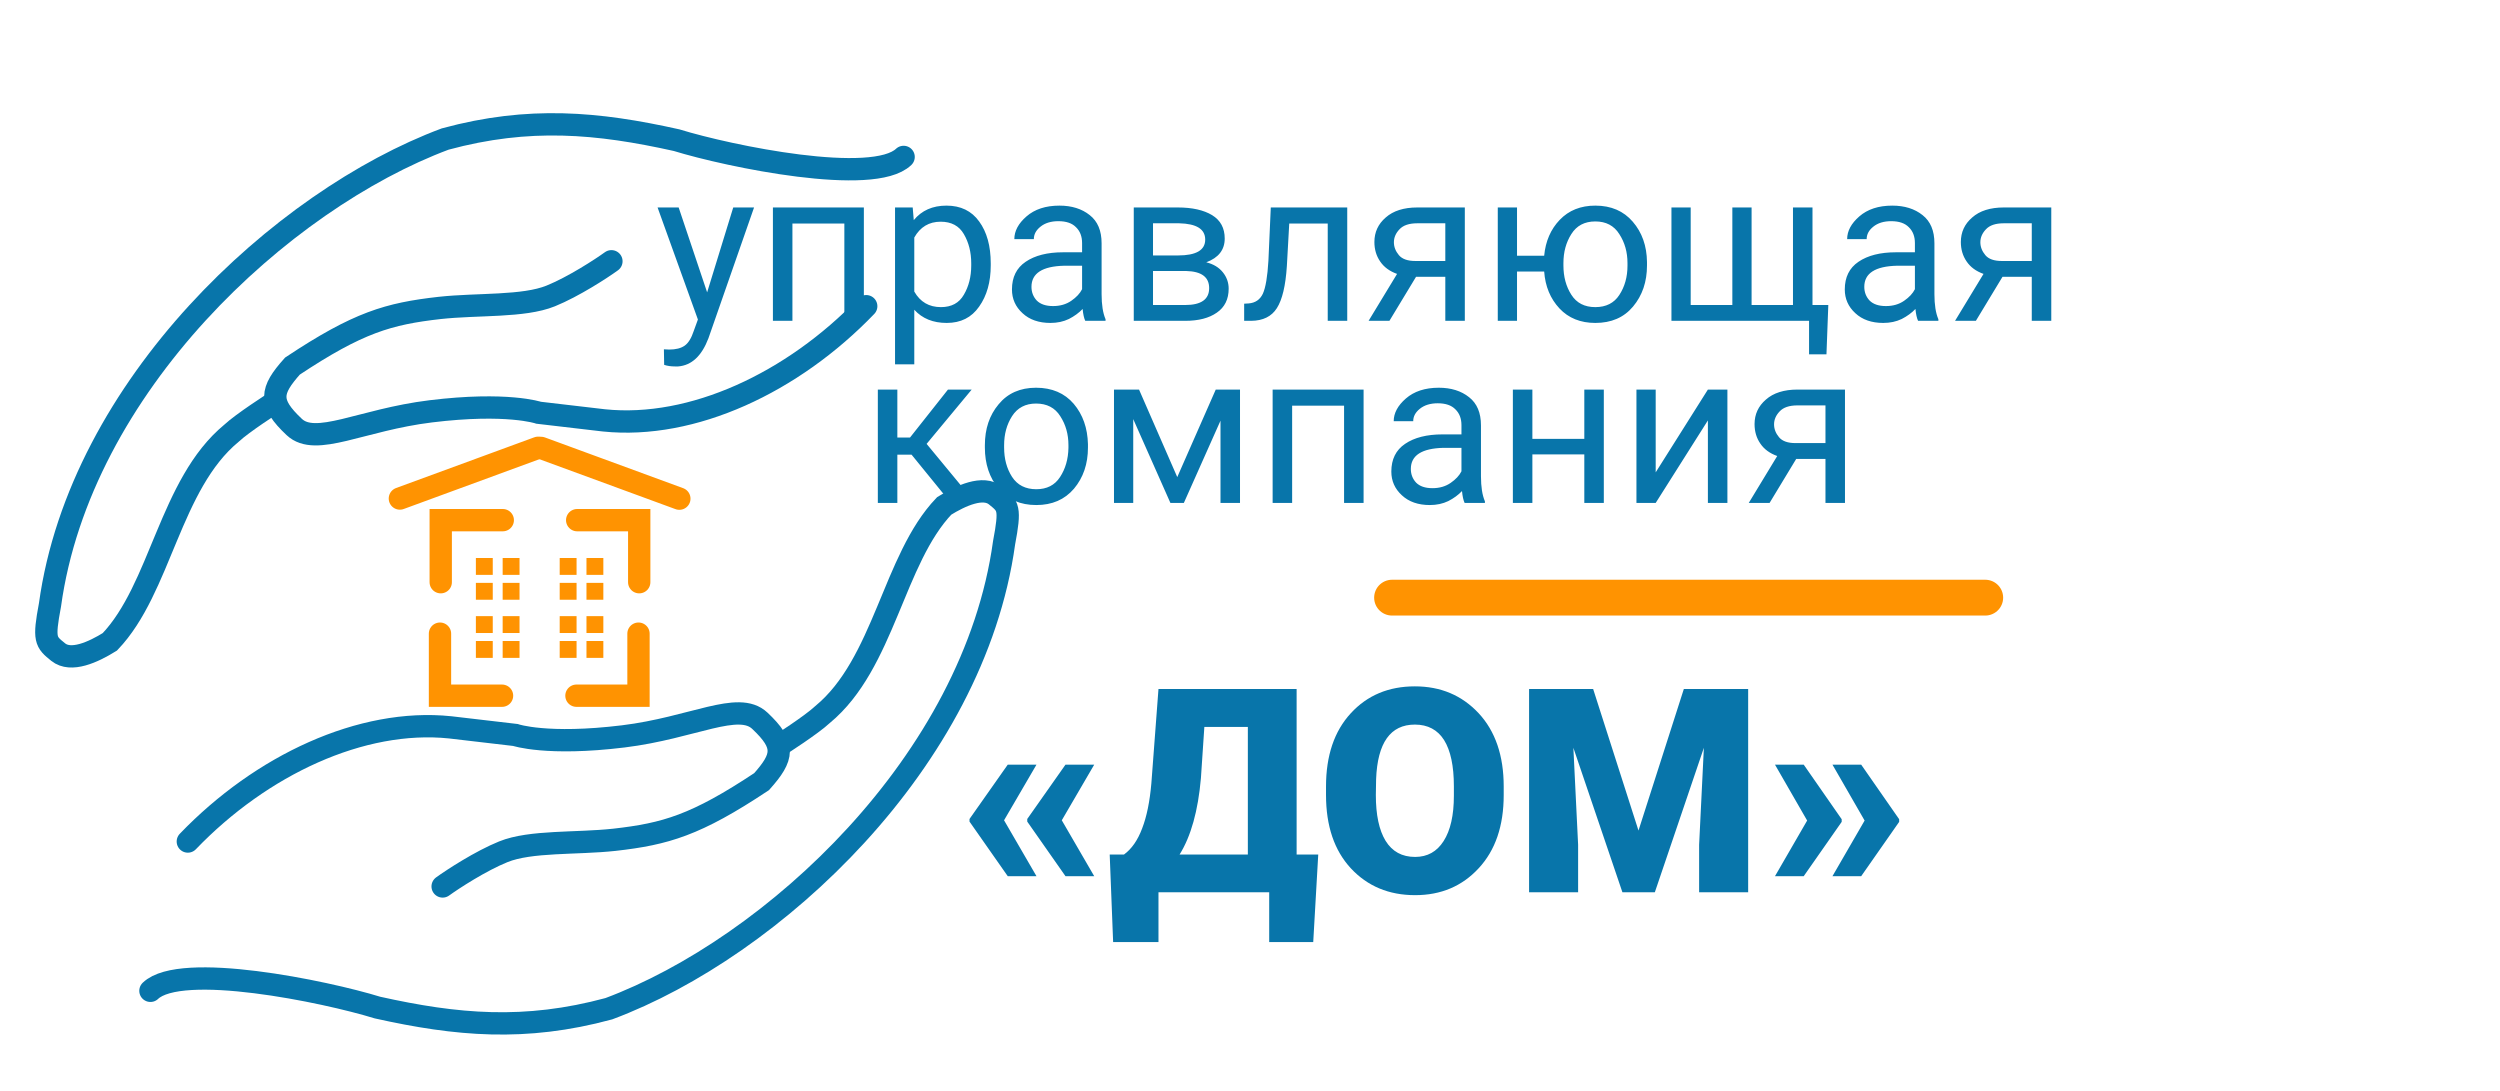
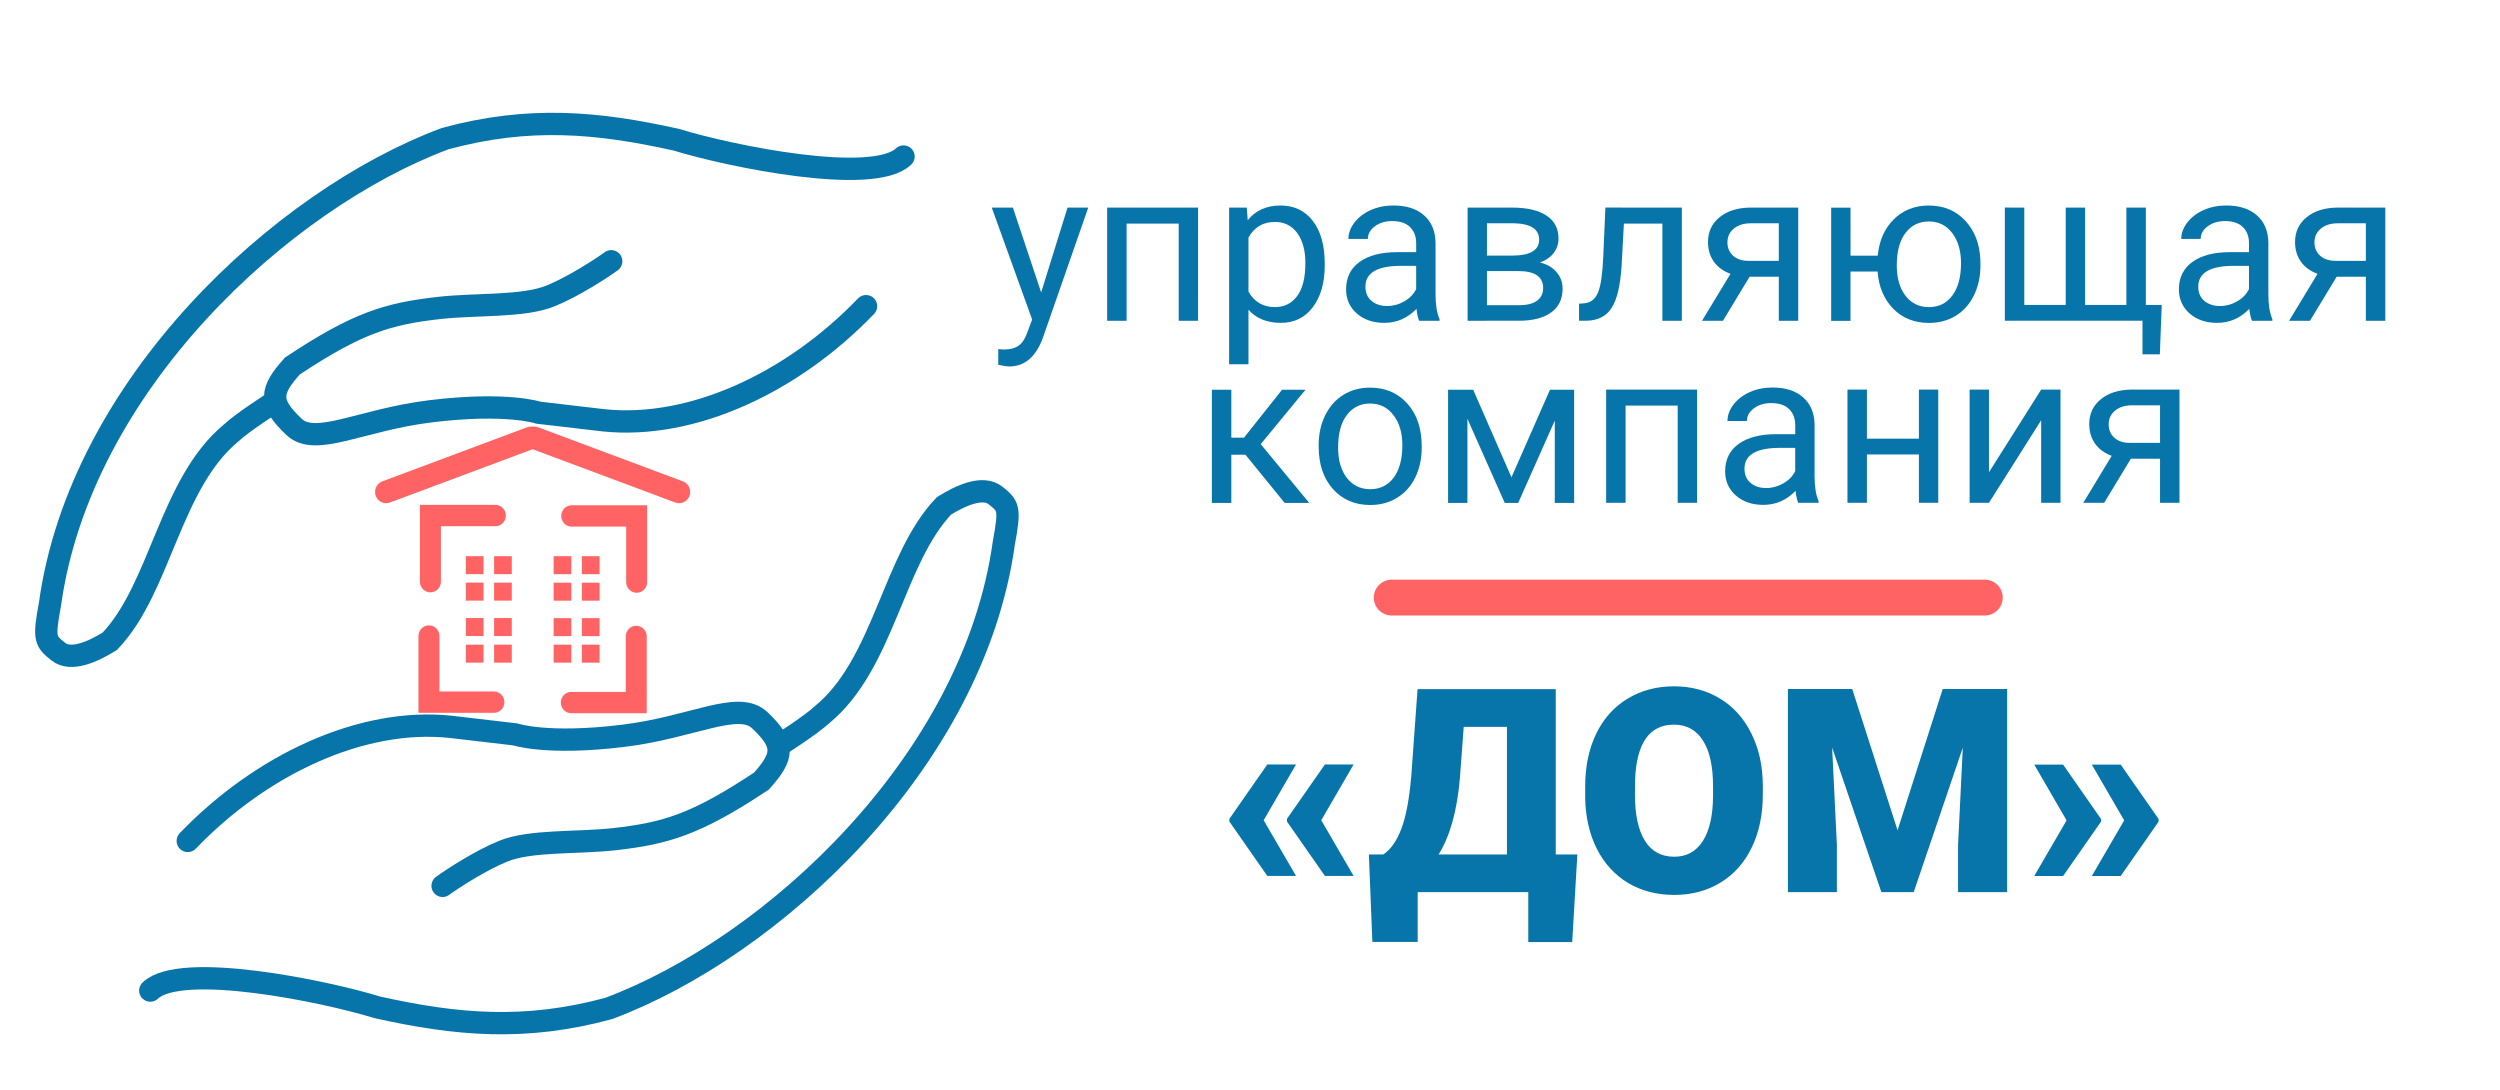
- <svg xmlns="http://www.w3.org/2000/svg" width="148.169mm" height="64.613mm" viewBox="0 0 148.169 64.613" version="1.1" id="svg5" xml:space="preserve">
-   <defs id="defs2" />
-   <g id="layer2" transform="translate(-12,-24.6)">
-     <g id="g7373" transform="translate(-60.65902,-92.25226)">
-       <path style="fill:none;fill-rule:evenodd;stroke:#0875aa;stroke-width:1.323;stroke-linecap:round;stroke-opacity:1;paint-order:markers fill stroke;stop-color:#000000" d="m 83.791,166.727 c 4.36,-4.536 10.299,-7.309 15.545,-6.767 l 3.866,0.452 c 0,0 1.875,0.639 6.4,0.084 4.141,-0.509 6.817,-2.124 8.089,-0.928 1.542,1.45 1.415,2.143 0.106,3.61 -3.899,2.589 -5.69,3.102 -8.722,3.446 -2.272,0.248 -4.97,0.055 -6.586,0.711 -1.346,0.546 -2.999,1.622 -3.596,2.055" id="path1002" />
-       <path style="fill:none;fill-rule:evenodd;stroke:#0875aa;stroke-width:1.323;stroke-linecap:round;stroke-dasharray:none;stroke-opacity:1;paint-order:markers fill stroke;stop-color:#000000" d="m 118.899,161 c 0,0 1.848,-1.179 2.516,-1.804 3.654,-3.02 4.182,-9.196 7.204,-12.36 0.991,-0.614 2.304,-1.217 3.06,-0.61 0.756,0.607 0.878,0.73 0.489,2.797 -1.786,12.967 -13.726,23.992 -23.426,27.614 -4.971,1.347 -9.023,0.976 -13.709,-0.068 -3.149,-0.97 -11.658,-2.717 -13.458,-0.994" id="path1058" />
-       <path style="fill:none;fill-rule:evenodd;stroke:#0875aa;stroke-width:1.323;stroke-linecap:round;stroke-opacity:1;paint-order:markers fill stroke;stop-color:#000000" d="m 123.998,135 c -4.36,4.536 -10.299,7.309 -15.545,6.767 l -3.866,-0.452 c 0,0 -1.875,-0.639 -6.4,-0.084 -4.141,0.509 -6.817,2.124 -8.089,0.928 -1.542,-1.45 -1.415,-2.143 -0.106,-3.61 3.899,-2.589 5.69,-3.102 8.722,-3.446 2.272,-0.248 4.97,-0.055 6.586,-0.711 1.346,-0.546 2.999,-1.622 3.596,-2.055" id="path1002-5" />
-       <path style="fill:none;fill-rule:evenodd;stroke:#0875aa;stroke-width:1.323;stroke-linecap:round;stroke-dasharray:none;stroke-opacity:1;paint-order:markers fill stroke;stop-color:#000000" d="m 88.89,140.728 c 0,0 -1.848,1.179 -2.516,1.804 -3.654,3.02 -4.182,9.196 -7.204,12.36 -0.991,0.614 -2.304,1.217 -3.06,0.61 -0.756,-0.607 -0.878,-0.73 -0.489,-2.797 1.786,-12.967 13.726,-23.992 23.426,-27.614 4.971,-1.347 9.023,-0.976 13.709,0.068 3.149,0.97 11.658,2.717 13.458,0.994" id="path1058-1" />
-       <path style="fill:none;fill-rule:evenodd;stroke:#ff9301;stroke-width:1.323;stroke-linecap:round;stroke-dasharray:none;stroke-opacity:1;paint-order:markers fill stroke;stop-color:#000000" d="m 98.736,154.408 v 3.677 h 3.677 v 0" id="path1245" />
-       <path style="fill:none;fill-rule:evenodd;stroke:#ff9301;stroke-width:1.323;stroke-linecap:round;stroke-dasharray:none;stroke-opacity:1;paint-order:markers fill stroke;stop-color:#000000" d="m 106.824,158.085 h 3.677 v -3.677 0" id="path1245-7" />
-       <path style="fill:none;fill-rule:evenodd;stroke:#ff9301;stroke-width:1.323;stroke-linecap:round;stroke-dasharray:none;stroke-opacity:1;paint-order:markers fill stroke;stop-color:#000000" d="m 110.544,151.358 v -3.677 h -3.677 v 0" id="path1245-9" />
-       <path style="fill:none;fill-rule:evenodd;stroke:#ff9301;stroke-width:1.323;stroke-linecap:round;stroke-dasharray:none;stroke-opacity:1;paint-order:markers fill stroke;stop-color:#000000" d="m 102.457,147.681 h -3.677 v 3.677 0" id="path1245-7-7" />
-       <g id="g2235" transform="translate(0.2343118,0.255546)" style="fill:#ff9301;fill-opacity:1">
-         <g id="g2081" style="fill:#ff9301;fill-opacity:1">
-           <g id="g1988" style="fill:#ff9301;fill-opacity:1">
-             <rect style="fill:#ff9301;fill-opacity:1;fill-rule:evenodd;stroke:none;stroke-width:1.323;stroke-linecap:round;stroke-dasharray:none;paint-order:markers fill stroke;stop-color:#000000" id="rect1480" width="1" height="1" x="100.629" y="149.668" />
-             <rect style="fill:#ff9301;fill-opacity:1;fill-rule:evenodd;stroke:none;stroke-width:1.323;stroke-linecap:round;stroke-dasharray:none;paint-order:markers fill stroke;stop-color:#000000" id="rect1480-8" width="1" height="1" x="102.216" y="149.668" />
+ <svg xmlns="http://www.w3.org/2000/svg" width="148.2mm" height="64.61mm" version="1.1" viewBox="0 0 148.2 64.61">
+   <g transform="translate(-12,-24.6)">
+     <g transform="translate(-60.66,-92.25)" fill="none" stroke="#0875aa" stroke-linecap="round" stroke-width="1.323">
+       <path d="m83.79 166.7c4.36-4.536 10.3-7.309 15.55-6.767l3.866 0.452s1.875 0.639 6.4 0.084c4.141-0.508 6.817-2.124 8.089-0.928 1.542 1.45 1.415 2.143 0.106 3.61-3.899 2.589-5.69 3.102-8.722 3.446-2.272 0.248-4.97 0.055-6.586 0.711-1.346 0.546-2.999 1.622-3.596 2.055" stop-color="#000000" style="paint-order:markers fill stroke" />
+       <path d="m118.9 161s1.848-1.179 2.516-1.804c3.654-3.02 4.182-9.196 7.204-12.36 0.991-0.614 2.304-1.217 3.06-0.61 0.756 0.607 0.878 0.73 0.489 2.797-1.786 12.97-13.73 23.99-23.43 27.61-4.971 1.347-9.023 0.976-13.71-0.068-3.149-0.97-11.66-2.717-13.46-0.994" stop-color="#000000" style="paint-order:markers fill stroke" />
+       <path d="m124 135c-4.36 4.536-10.3 7.309-15.55 6.767l-3.866-0.452s-1.875-0.639-6.4-0.084c-4.141 0.508-6.817 2.124-8.089 0.928-1.542-1.45-1.415-2.143-0.106-3.61 3.899-2.589 5.69-3.102 8.722-3.446 2.272-0.248 4.97-0.055 6.586-0.711 1.346-0.546 2.999-1.622 3.596-2.055" stop-color="#000000" style="paint-order:markers fill stroke" />
+       <path d="m88.89 140.7s-1.848 1.179-2.516 1.804c-3.654 3.02-4.182 9.196-7.204 12.36-0.991 0.614-2.304 1.217-3.06 0.61-0.756-0.607-0.878-0.73-0.489-2.797 1.786-12.97 13.73-23.99 23.43-27.61 4.971-1.347 9.023-0.976 13.71 0.068 3.149 0.97 11.66 2.717 13.46 0.994" stop-color="#000000" style="paint-order:markers fill stroke" />
+     </g>
+     <g transform="matrix(1.047 0 0 1.066 -2.442 -3.948)" stroke-width=".947">
+       <g transform="translate(-60.66,-92.25)" fill="none" stroke="#ff6363" stroke-linecap="round" stroke-width="1.186">
+         <path d="m98.74 154.4v3.677h3.677" stop-color="#000000" style="paint-order:markers fill stroke" />
+         <path d="m106.8 158.1h3.677v-3.677" stop-color="#000000" style="paint-order:markers fill stroke" />
+         <path d="m110.5 151.4v-3.677h-3.677" stop-color="#000000" style="paint-order:markers fill stroke" />
+         <path d="m102.5 147.7h-3.677v3.677" stop-color="#000000" style="paint-order:markers fill stroke" />
+       </g>
+       <g fill="#ff6363" fill-rule="evenodd" stroke-width=".896">
+         <rect x="40.17" y="57.71" width="1" height="1" stop-color="#000000" style="paint-order:markers fill stroke" />
+         <rect x="41.77" y="57.71" width="1" height="1" stop-color="#000000" style="paint-order:markers fill stroke" />
+         <g transform="translate(-60.43 -90.52)">
+           <rect x="100.6" y="149.7" width="1" height="1" stop-color="#000000" style="paint-order:markers fill stroke" />
+           <rect x="102.2" y="149.7" width="1" height="1" stop-color="#000000" style="paint-order:markers fill stroke" />
+         </g>
+         <g transform="translate(-60.43 -88.55)">
+           <rect x="100.6" y="149.7" width="1" height="1" stop-color="#000000" style="paint-order:markers fill stroke" />
+           <rect x="102.2" y="149.7" width="1" height="1" stop-color="#000000" style="paint-order:markers fill stroke" />
+         </g>
+         <g transform="translate(-60.43 -87.07)">
+           <rect x="100.6" y="149.7" width="1" height="1" stop-color="#000000" style="paint-order:markers fill stroke" />
+           <rect x="102.2" y="149.7" width="1" height="1" stop-color="#000000" style="paint-order:markers fill stroke" />
+         </g>
+       </g>
+       <g transform="translate(-55.46 -91.99)" fill="#ff6363" fill-rule="evenodd">
+         <rect x="100.6" y="149.7" width="1" height="1" stop-color="#000000" stroke-width=".849" style="paint-order:markers fill stroke" />
+         <rect x="102.2" y="149.7" width="1" height="1" stop-color="#000000" stroke-width=".849" style="paint-order:markers fill stroke" />
+         <g stroke-width=".896">
+           <g transform="translate(0,1.474)">
+             <rect x="100.6" y="149.7" width="1" height="1" stop-color="#000000" style="paint-order:markers fill stroke" />
+             <rect x="102.2" y="149.7" width="1" height="1" stop-color="#000000" style="paint-order:markers fill stroke" />
          </g>
-           <g id="g1988-7" transform="translate(0,1.473864)" style="fill:#ff9301;fill-opacity:1">
-             <rect style="fill:#ff9301;fill-opacity:1;fill-rule:evenodd;stroke:none;stroke-width:1.323;stroke-linecap:round;stroke-dasharray:none;paint-order:markers fill stroke;stop-color:#000000" id="rect1480-80" width="1" height="1" x="100.629" y="149.668" />
-             <rect style="fill:#ff9301;fill-opacity:1;fill-rule:evenodd;stroke:none;stroke-width:1.323;stroke-linecap:round;stroke-dasharray:none;paint-order:markers fill stroke;stop-color:#000000" id="rect1480-8-4" width="1" height="1" x="102.216" y="149.668" />
+           <g transform="translate(0,3.446)">
+             <rect x="100.6" y="149.7" width="1" height="1" stop-color="#000000" style="paint-order:markers fill stroke" />
+             <rect x="102.2" y="149.7" width="1" height="1" stop-color="#000000" style="paint-order:markers fill stroke" />
          </g>
-           <g id="g1988-0" transform="translate(0,3.445802)" style="fill:#ff9301;fill-opacity:1">
-             <rect style="fill:#ff9301;fill-opacity:1;fill-rule:evenodd;stroke:none;stroke-width:1.323;stroke-linecap:round;stroke-dasharray:none;paint-order:markers fill stroke;stop-color:#000000" id="rect1480-6" width="1" height="1" x="100.629" y="149.668" />
-             <rect style="fill:#ff9301;fill-opacity:1;fill-rule:evenodd;stroke:none;stroke-width:1.323;stroke-linecap:round;stroke-dasharray:none;paint-order:markers fill stroke;stop-color:#000000" id="rect1480-8-0" width="1" height="1" x="102.216" y="149.668" />
-           </g>
-           <g id="g1988-7-3" transform="translate(0,4.919667)" style="fill:#ff9301;fill-opacity:1">
-             <rect style="fill:#ff9301;fill-opacity:1;fill-rule:evenodd;stroke:none;stroke-width:1.323;stroke-linecap:round;stroke-dasharray:none;paint-order:markers fill stroke;stop-color:#000000" id="rect1480-80-3" width="1" height="1" x="100.629" y="149.668" />
-             <rect style="fill:#ff9301;fill-opacity:1;fill-rule:evenodd;stroke:none;stroke-width:1.323;stroke-linecap:round;stroke-dasharray:none;paint-order:markers fill stroke;stop-color:#000000" id="rect1480-8-4-5" width="1" height="1" x="102.216" y="149.668" />
-           </g>
-         </g>
-         <g id="g2081-4" transform="translate(4.967496)" style="fill:#ff9301;fill-opacity:1">
-           <g id="g1988-5" style="fill:#ff9301;fill-opacity:1">
-             <rect style="fill:#ff9301;fill-opacity:1;fill-rule:evenodd;stroke:none;stroke-width:1.323;stroke-linecap:round;stroke-dasharray:none;paint-order:markers fill stroke;stop-color:#000000" id="rect1480-1" width="1" height="1" x="100.629" y="149.668" />
-             <rect style="fill:#ff9301;fill-opacity:1;fill-rule:evenodd;stroke:none;stroke-width:1.323;stroke-linecap:round;stroke-dasharray:none;paint-order:markers fill stroke;stop-color:#000000" id="rect1480-8-7" width="1" height="1" x="102.216" y="149.668" />
-           </g>
-           <g id="g1988-7-8" transform="translate(0,1.473864)" style="fill:#ff9301;fill-opacity:1">
-             <rect style="fill:#ff9301;fill-opacity:1;fill-rule:evenodd;stroke:none;stroke-width:1.323;stroke-linecap:round;stroke-dasharray:none;paint-order:markers fill stroke;stop-color:#000000" id="rect1480-80-2" width="1" height="1" x="100.629" y="149.668" />
-             <rect style="fill:#ff9301;fill-opacity:1;fill-rule:evenodd;stroke:none;stroke-width:1.323;stroke-linecap:round;stroke-dasharray:none;paint-order:markers fill stroke;stop-color:#000000" id="rect1480-8-4-54" width="1" height="1" x="102.216" y="149.668" />
-           </g>
-           <g id="g1988-0-5" transform="translate(0,3.445802)" style="fill:#ff9301;fill-opacity:1">
-             <rect style="fill:#ff9301;fill-opacity:1;fill-rule:evenodd;stroke:none;stroke-width:1.323;stroke-linecap:round;stroke-dasharray:none;paint-order:markers fill stroke;stop-color:#000000" id="rect1480-6-3" width="1" height="1" x="100.629" y="149.668" />
-             <rect style="fill:#ff9301;fill-opacity:1;fill-rule:evenodd;stroke:none;stroke-width:1.323;stroke-linecap:round;stroke-dasharray:none;paint-order:markers fill stroke;stop-color:#000000" id="rect1480-8-0-0" width="1" height="1" x="102.216" y="149.668" />
-           </g>
-           <g id="g1988-7-3-1" transform="translate(0,4.919667)" style="fill:#ff9301;fill-opacity:1">
-             <rect style="fill:#ff9301;fill-opacity:1;fill-rule:evenodd;stroke:none;stroke-width:1.323;stroke-linecap:round;stroke-dasharray:none;paint-order:markers fill stroke;stop-color:#000000" id="rect1480-80-3-9" width="1" height="1" x="100.629" y="149.668" />
-             <rect style="fill:#ff9301;fill-opacity:1;fill-rule:evenodd;stroke:none;stroke-width:1.323;stroke-linecap:round;stroke-dasharray:none;paint-order:markers fill stroke;stop-color:#000000" id="rect1480-8-4-5-4" width="1" height="1" x="102.216" y="149.668" />
+           <g transform="translate(0,4.92)">
+             <rect x="100.6" y="149.7" width="1" height="1" stop-color="#000000" style="paint-order:markers fill stroke" />
+             <rect x="102.2" y="149.7" width="1" height="1" stop-color="#000000" style="paint-order:markers fill stroke" />
          </g>
        </g>
      </g>
-       <g id="g2239" transform="translate(0.1078537,0.1816234)" style="fill:none;stroke:#ff9301;stroke-opacity:1">
-         <path style="display:inline;fill:none;fill-rule:evenodd;stroke:#ff9301;stroke-width:1.323;stroke-linecap:round;stroke-dasharray:none;stroke-opacity:1;paint-order:markers fill stroke;stop-color:#000000" d="m 104.621,143.218 8.193,3.007" id="path1305-7" />
-         <path style="display:inline;fill:none;fill-rule:evenodd;stroke:#ff9301;stroke-width:1.323;stroke-linecap:round;stroke-dasharray:none;stroke-opacity:1;paint-order:markers fill stroke;stop-color:#000000" d="m 104.444,143.21 -8.193,3.007" id="path1305-7-4" />
+       <path d="m44.05 51.13 8.193 3.007" fill="none" stop-color="#000000" stroke="#ff6363" stroke-linecap="round" stroke-width="1.253" style="paint-order:markers fill stroke" />
+       <path d="m43.85 51.13-8.193 3.007" fill="none" stop-color="#000000" stroke="#ff6363" stroke-linecap="round" stroke-width="1.253" style="paint-order:markers fill stroke" />
+     </g>
+     <g transform="translate(0 .2554)" image-rendering="auto" stroke-linecap="round">
+       <g fill="#0875aa" fill-rule="evenodd" stop-color="#000000" stroke-width="1.323" style="paint-order:markers fill stroke" aria-label="управляющаякомпания«ДОМ»">
+         <path d="m73.72 41.68 1.563-5.029h1.228l-2.698 7.745q-0.626 1.674-1.991 1.674l-0.217-0.019-0.428-0.081v-0.93l0.31 0.025q0.583 0 0.905-0.236 0.329-0.236 0.539-0.862l0.254-0.682-2.394-6.635h1.253z" />
+         <path d="m83.02 43.36h-1.147v-5.761h-3.088v5.761h-1.153v-6.71h5.389z" />
+         <path d="m90.53 40.08q0 1.532-0.701 2.468-0.701 0.936-1.898 0.936-1.222 0-1.922-0.775v3.231h-1.147v-9.289h1.048l0.056 0.744q0.701-0.868 1.947-0.868 1.209 0 1.91 0.912 0.707 0.912 0.707 2.536zm-1.147-0.13q0-1.135-0.484-1.792-0.484-0.657-1.327-0.657-1.042 0-1.563 0.924v3.206q0.515 0.918 1.575 0.918 0.825 0 1.308-0.651 0.49-0.657 0.49-1.947z" />
+         <path d="m96.13 43.36q-0.099-0.198-0.161-0.707-0.8 0.831-1.91 0.831-0.992 0-1.631-0.558-0.632-0.564-0.632-1.426 0-1.048 0.794-1.625 0.8-0.583 2.245-0.583h1.116v-0.527q0-0.602-0.36-0.955-0.36-0.36-1.06-0.36-0.614 0-1.029 0.31-0.415 0.31-0.415 0.75h-1.153q0-0.502 0.353-0.967 0.36-0.471 0.967-0.744 0.614-0.273 1.346-0.273 1.16 0 1.817 0.583 0.657 0.577 0.682 1.594v3.088q0 0.924 0.236 1.47v0.099zm-1.904-0.874q0.539 0 1.023-0.279 0.484-0.279 0.701-0.726v-1.377h-0.899q-2.108 0-2.108 1.234 0 0.539 0.36 0.843 0.36 0.304 0.924 0.304z" />
+         <path d="m99 43.36v-6.71h2.617q1.339 0 2.053 0.471 0.719 0.465 0.719 1.37 0 0.465-0.279 0.843-0.279 0.372-0.825 0.571 0.608 0.143 0.974 0.558 0.372 0.415 0.372 0.992 0 0.924-0.682 1.414-0.676 0.49-1.916 0.49zm1.147-2.946v2.022h1.898q0.719 0 1.073-0.267 0.36-0.267 0.36-0.75 0-1.005-1.476-1.005zm0-0.918h1.482q1.612 0 1.612-0.943t-1.525-0.974h-1.569z" />
+         <path d="m111.7 36.65v6.71h-1.153v-5.761h-2.282l-0.136 2.511q-0.112 1.73-0.583 2.474-0.465 0.744-1.482 0.775h-0.459v-1.011l0.329-0.025q0.558-0.062 0.8-0.645 0.242-0.583 0.31-2.158l0.124-2.871z" />
+         <path d="m118.6 36.65v6.71h-1.153v-2.611h-1.73l-1.581 2.611h-1.24l1.687-2.784q-0.645-0.236-0.992-0.726-0.341-0.496-0.341-1.153 0-0.918 0.688-1.476 0.688-0.564 1.842-0.571zm-4.198 2.059q0 0.49 0.335 0.794 0.335 0.298 0.887 0.304h1.823v-2.226h-1.65q-0.639 0-1.017 0.316-0.378 0.31-0.378 0.812z" />
+         <path d="m121.7 39.5h1.612q0.13-1.339 0.949-2.152 0.825-0.819 2.077-0.819 1.315 0 2.152 0.887 0.837 0.887 0.905 2.307l6e-3 0.36q0 0.98-0.385 1.767-0.385 0.787-1.079 1.215-0.695 0.422-1.588 0.422-1.296 0-2.121-0.843-0.825-0.85-0.924-2.201h-1.606v2.921h-1.147v-6.71h1.147zm2.741 0.583q0 1.116 0.515 1.792 0.521 0.676 1.395 0.676 0.874 0 1.383-0.688 0.515-0.688 0.515-1.916 0-1.098-0.521-1.786t-1.389-0.688q-0.856 0-1.377 0.676-0.521 0.676-0.521 1.935z" />
+         <path d="m132 36.65v5.773h2.456v-5.773h1.147v5.773h2.449v-5.773h1.153v5.773h0.943l-0.112 2.927h-1.029v-1.991h-8.161v-6.71z" />
+         <path d="m145.5 43.36q-0.099-0.198-0.161-0.707-0.8 0.831-1.91 0.831-0.992 0-1.631-0.558-0.632-0.564-0.632-1.426 0-1.048 0.794-1.625 0.8-0.583 2.245-0.583h1.116v-0.527q0-0.602-0.36-0.955-0.36-0.36-1.06-0.36-0.614 0-1.029 0.31-0.415 0.31-0.415 0.75h-1.153q0-0.502 0.353-0.967 0.36-0.471 0.967-0.744 0.614-0.273 1.346-0.273 1.16 0 1.817 0.583 0.657 0.577 0.682 1.594v3.088q0 0.924 0.236 1.47v0.099zm-1.904-0.874q0.539 0 1.023-0.279t0.701-0.726v-1.377h-0.899q-2.108 0-2.108 1.234 0 0.539 0.36 0.843 0.36 0.304 0.924 0.304z" />
+         <path d="m153.4 36.65v6.71h-1.153v-2.611h-1.73l-1.581 2.611h-1.24l1.687-2.784q-0.645-0.236-0.992-0.726-0.341-0.496-0.341-1.153 0-0.918 0.688-1.476 0.688-0.564 1.842-0.571zm-4.198 2.059q0 0.49 0.335 0.794 0.335 0.298 0.887 0.304h1.823v-2.226h-1.65q-0.639 0-1.017 0.316-0.378 0.31-0.378 0.812z" />
+         <path d="m85.83 51.3h-0.837v2.859h-1.153v-6.71h1.153v2.84h0.75l2.257-2.84h1.389l-2.654 3.225 2.877 3.485h-1.457z" />
+         <path d="m90.17 50.74q0-0.986 0.385-1.774 0.391-0.787 1.079-1.215 0.695-0.428 1.581-0.428 1.37 0 2.214 0.949 0.85 0.949 0.85 2.524v0.081q0 0.98-0.378 1.761-0.372 0.775-1.073 1.209-0.695 0.434-1.6 0.434-1.364 0-2.214-0.949-0.843-0.949-0.843-2.511zm1.153 0.136q0 1.116 0.515 1.792 0.521 0.676 1.389 0.676 0.874 0 1.389-0.682 0.515-0.688 0.515-1.922 0-1.104-0.527-1.786-0.521-0.688-1.389-0.688-0.85 0-1.37 0.676-0.521 0.676-0.521 1.935z" />
+         <path d="m101.6 52.64 2.282-5.19h1.432v6.71h-1.147v-4.88l-2.17 4.88h-0.794l-2.214-4.986v4.986h-1.147v-6.71h1.488z" />
+         <path d="m112.6 54.15h-1.147v-5.761h-3.088v5.761h-1.153v-6.71h5.389z" />
+         <path d="m118.6 54.15q-0.099-0.198-0.161-0.707-0.8 0.831-1.91 0.831-0.992 0-1.631-0.558-0.632-0.564-0.632-1.426 0-1.048 0.794-1.625 0.8-0.583 2.245-0.583h1.116v-0.527q0-0.602-0.36-0.955-0.36-0.36-1.06-0.36-0.614 0-1.029 0.31-0.415 0.31-0.415 0.75h-1.153q0-0.502 0.353-0.967 0.36-0.471 0.967-0.744 0.614-0.273 1.346-0.273 1.16 0 1.817 0.583 0.657 0.577 0.682 1.594v3.088q0 0.924 0.236 1.47v0.099zm-1.904-0.874q0.539 0 1.023-0.279t0.701-0.726v-1.377h-0.899q-2.108 0-2.108 1.234 0 0.539 0.36 0.843 0.36 0.304 0.924 0.304z" />
+         <path d="m126.9 54.15h-1.147v-2.865h-3.082v2.865h-1.153v-6.71h1.153v2.908h3.082v-2.908h1.147z" />
+         <path d="m133 47.44h1.147v6.71h-1.147v-4.893l-3.094 4.893h-1.147v-6.71h1.147v4.899z" />
+         <path d="m141.2 47.44v6.71h-1.153v-2.611h-1.73l-1.581 2.611h-1.24l1.687-2.784q-0.645-0.236-0.992-0.726-0.341-0.496-0.341-1.153 0-0.918 0.688-1.476 0.688-0.564 1.842-0.571zm-4.198 2.059q0 0.49 0.335 0.794 0.335 0.298 0.887 0.304h1.823v-2.226h-1.65q-0.639 0-1.017 0.316-0.378 0.31-0.378 0.812z" />
+         <path d="m86.91 72.97 1.918 3.298h-1.703l-2.249-3.224v-0.157l2.249-3.224h1.703zm3.414 0 1.918 3.298h-1.703l-2.249-3.224v-0.157l2.249-3.224h1.703z" />
+         <path d="m105.2 80.19h-2.604v-2.959h-6.555v2.951h-2.687l-0.207-5.183h0.852q0.67-0.446 1.075-1.529 0.413-1.091 0.587-3.125l0.372-5.15h8.192v9.804h1.281zm-7.919-5.191h4.051v-7.564h-2.563l-0.223 3.009q-0.248 2.926-1.265 4.555z" />
+         <path d="m116.5 71.46q0 1.761-0.653 3.117-0.653 1.356-1.86 2.091-1.199 0.728-2.736 0.728t-2.728-0.703q-1.19-0.711-1.86-2.025-0.661-1.314-0.694-3.017v-0.678q0-1.769 0.645-3.117 0.653-1.356 1.86-2.091 1.215-0.736 2.761-0.736 1.529 0 2.728 0.728 1.199 0.728 1.86 2.075 0.67 1.339 0.678 3.075zm-2.951-0.504q0-1.794-0.604-2.72-0.595-0.934-1.711-0.934-2.182 0-2.306 3.274l-8e-3 0.884q0 1.769 0.587 2.72 0.587 0.951 1.744 0.951 1.099 0 1.695-0.934 0.595-0.934 0.604-2.687z" />
+         <path d="m121.8 65.19 2.687 8.374 2.678-8.374h3.819v12.04h-2.91v-2.811l0.281-5.754-2.91 8.564h-1.918l-2.918-8.572 0.281 5.762v2.811h-2.902v-12.04z" />
+         <path d="m134.3 69.67 2.249 3.224v0.157l-2.249 3.224h-1.711l1.918-3.298-1.918-3.307zm3.414 0 2.249 3.224v0.157l-2.249 3.224h-1.711l1.918-3.298-1.918-3.307z" />
      </g>
-     </g>
-     <g id="g1833" transform="translate(0,0.2554219)">
-       <text xml:space="preserve" style="font-size:16.933px;line-height:0;font-family:'.Aqua Kana';-inkscape-font-specification:'.Aqua Kana';text-align:center;text-anchor:middle;fill:#0875aa;fill-opacity:1;fill-rule:evenodd;stroke:#ff9301;stroke-width:1.323;stroke-linecap:round;stroke-dasharray:none;stroke-opacity:1;paint-order:markers fill stroke;stop-color:#000000" x="112.5" y="43.359" id="text8353">
-         <tspan id="tspan8351" x="112.5" y="43.359" style="font-style:normal;font-variant:normal;font-weight:normal;font-stretch:normal;font-size:12.7px;line-height:0.9;font-family:Roboto;-inkscape-font-specification:Roboto;fill:#0875aa;fill-opacity:1;stroke:none;stroke-width:1.323">управляющая</tspan>
-         <tspan x="112.5" y="54.154" style="font-style:normal;font-variant:normal;font-weight:normal;font-stretch:normal;font-size:12.7px;line-height:0.8;font-family:Roboto;-inkscape-font-specification:Roboto;fill:#0875aa;fill-opacity:1;stroke:none;stroke-width:1.323" id="tspan8355">компания</tspan>
-         <tspan x="112.5" y="64.314" style="font-style:normal;font-variant:normal;font-weight:normal;font-stretch:normal;font-size:12.7px;line-height:0.8;font-family:Roboto;-inkscape-font-specification:Roboto;fill:#0875aa;fill-opacity:1;stroke:none;stroke-width:1.323" id="tspan1167" />
-         <tspan x="112.5" y="77.226" style="font-style:normal;font-variant:normal;font-weight:900;font-stretch:normal;line-height:0.8;font-family:Roboto;-inkscape-font-specification:'Roboto Heavy';fill:#0875aa;fill-opacity:1;stroke:none;stroke-width:1.323" id="tspan8357" dy="0 0" dx="0">«ДОМ»</tspan>
-       </text>
-       <path style="fill:none;fill-opacity:1;fill-rule:evenodd;stroke:#ff9301;stroke-width:2.123;stroke-linecap:round;stroke-dasharray:none;stroke-opacity:1;paint-order:markers fill stroke;stop-color:#000000" d="M 94.504,59.766 H 129.66" id="path1672" />
+       <path d="m94.5 59.77h35.16" fill="none" stop-color="#000000" stroke="#ff6363" stroke-width="2.123" style="paint-order:markers fill stroke" />
    </g>
  </g>
</svg>
